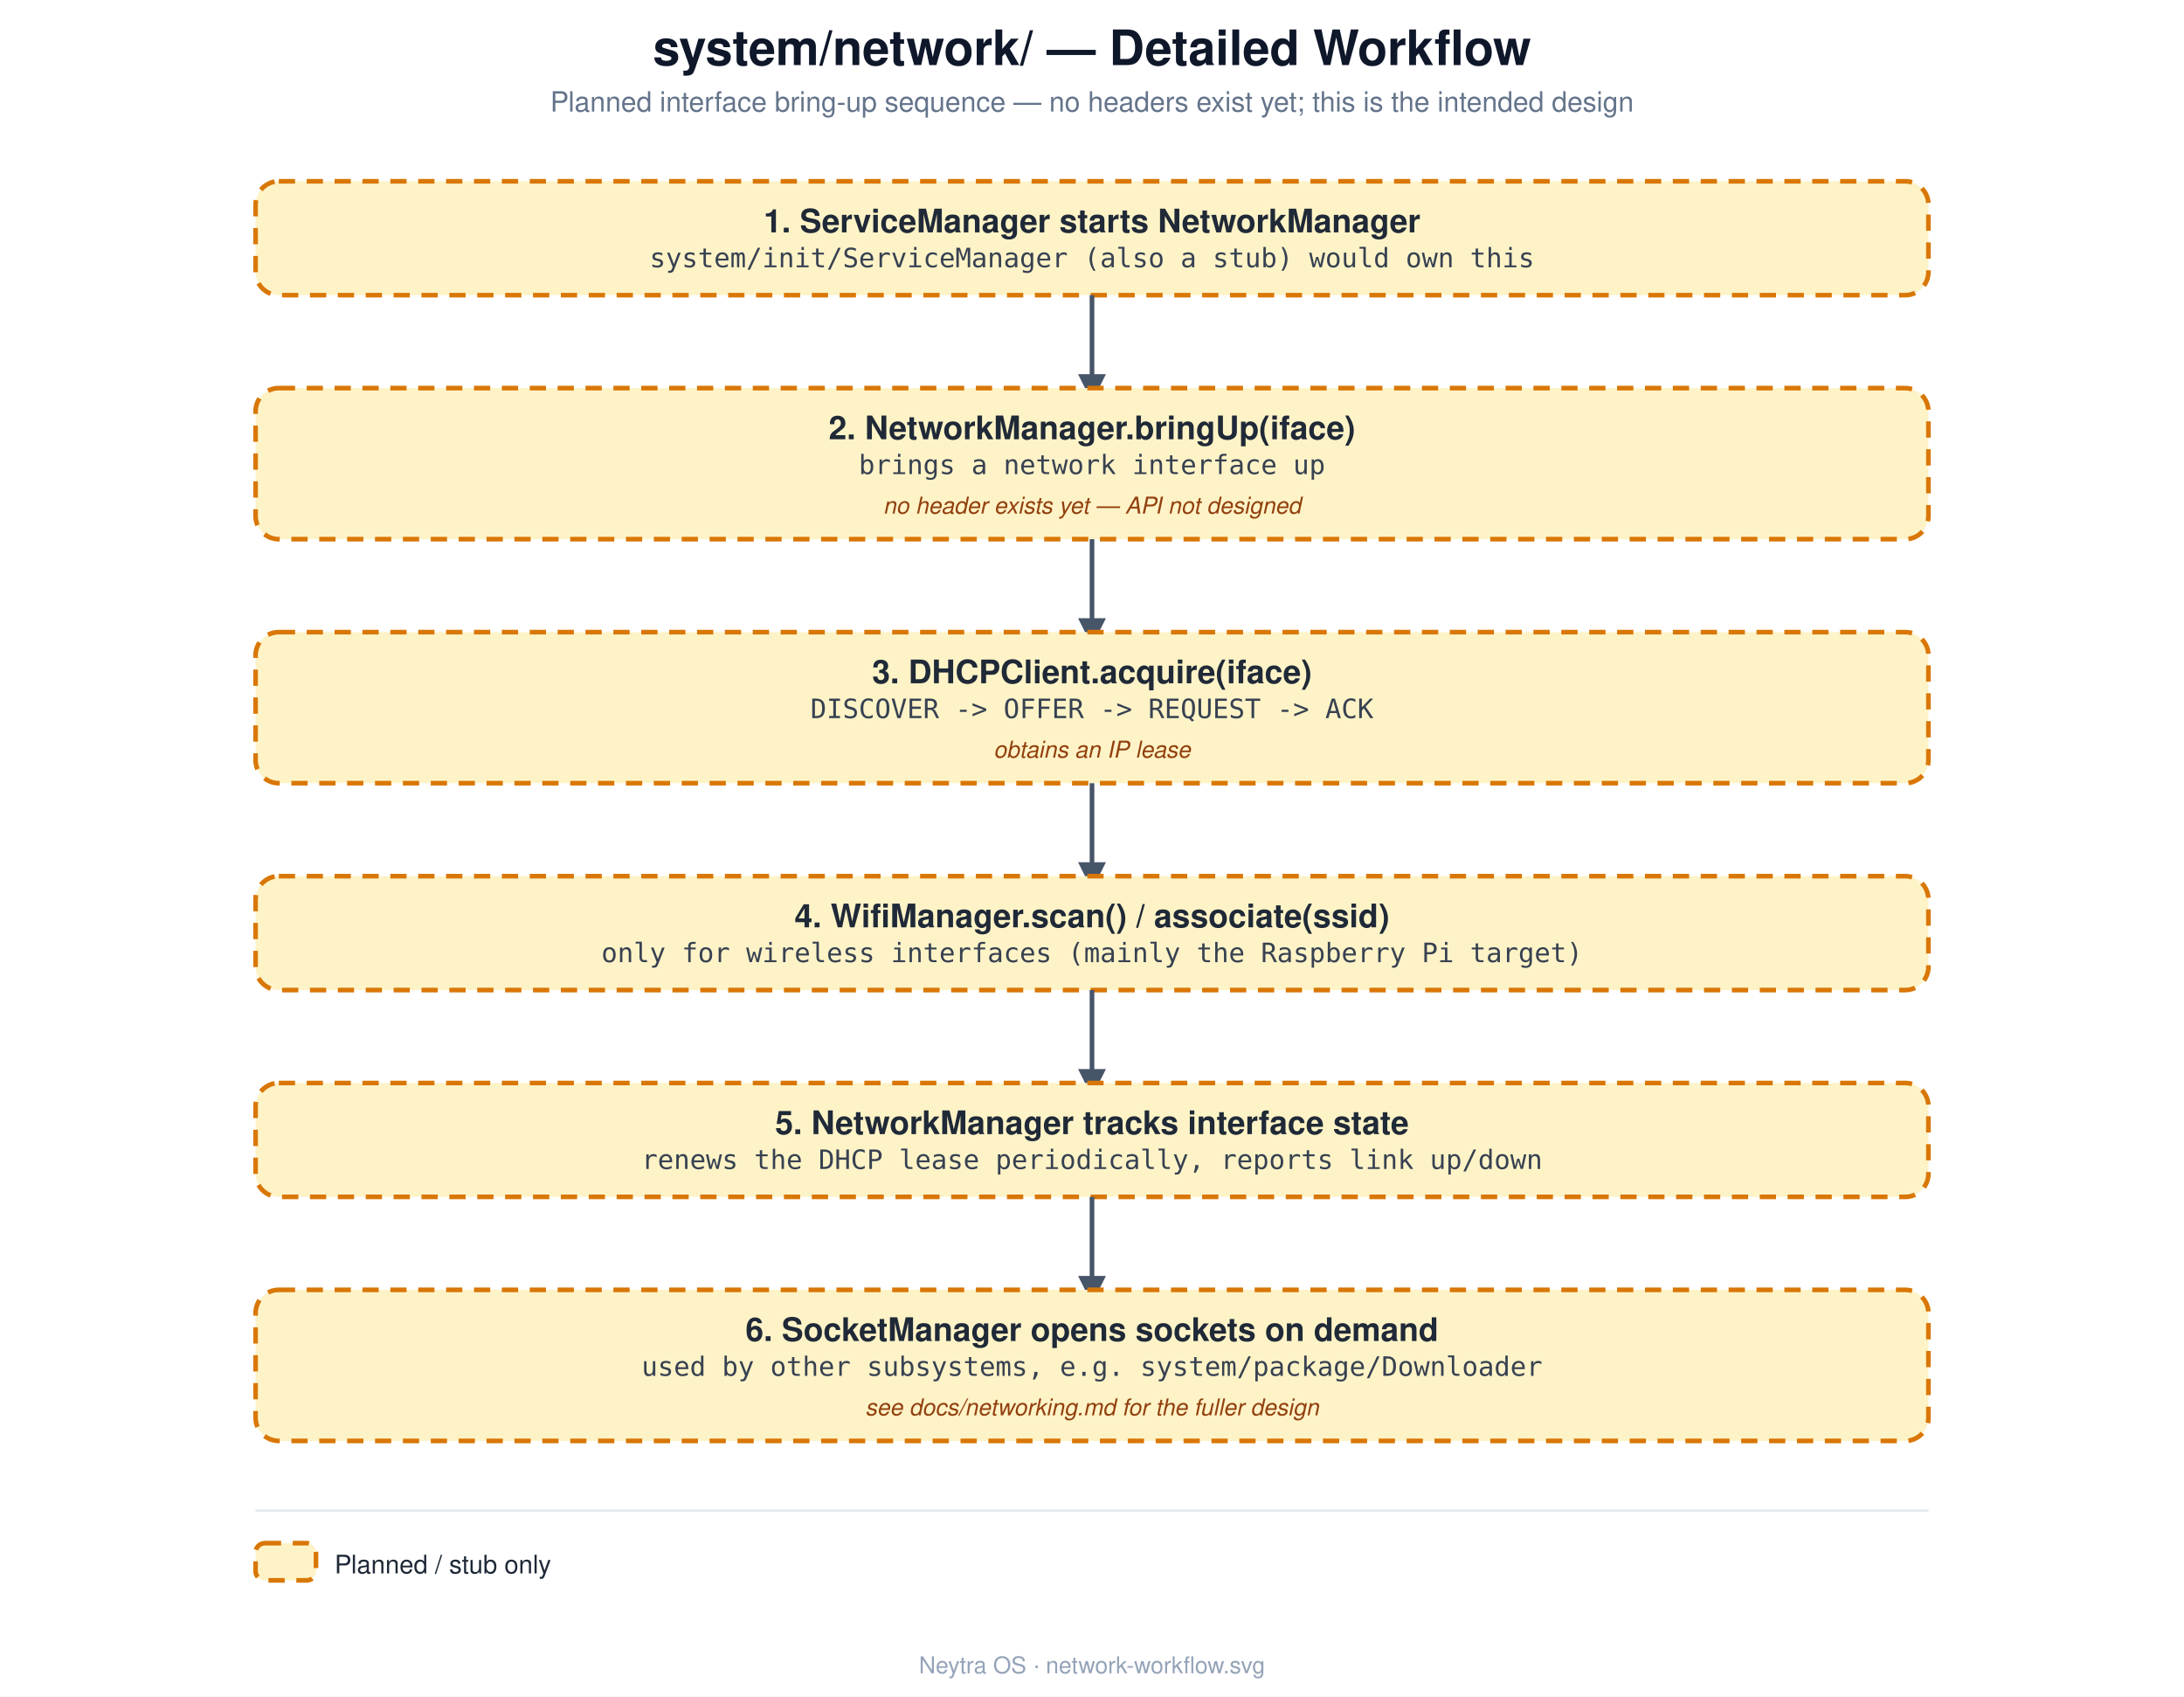
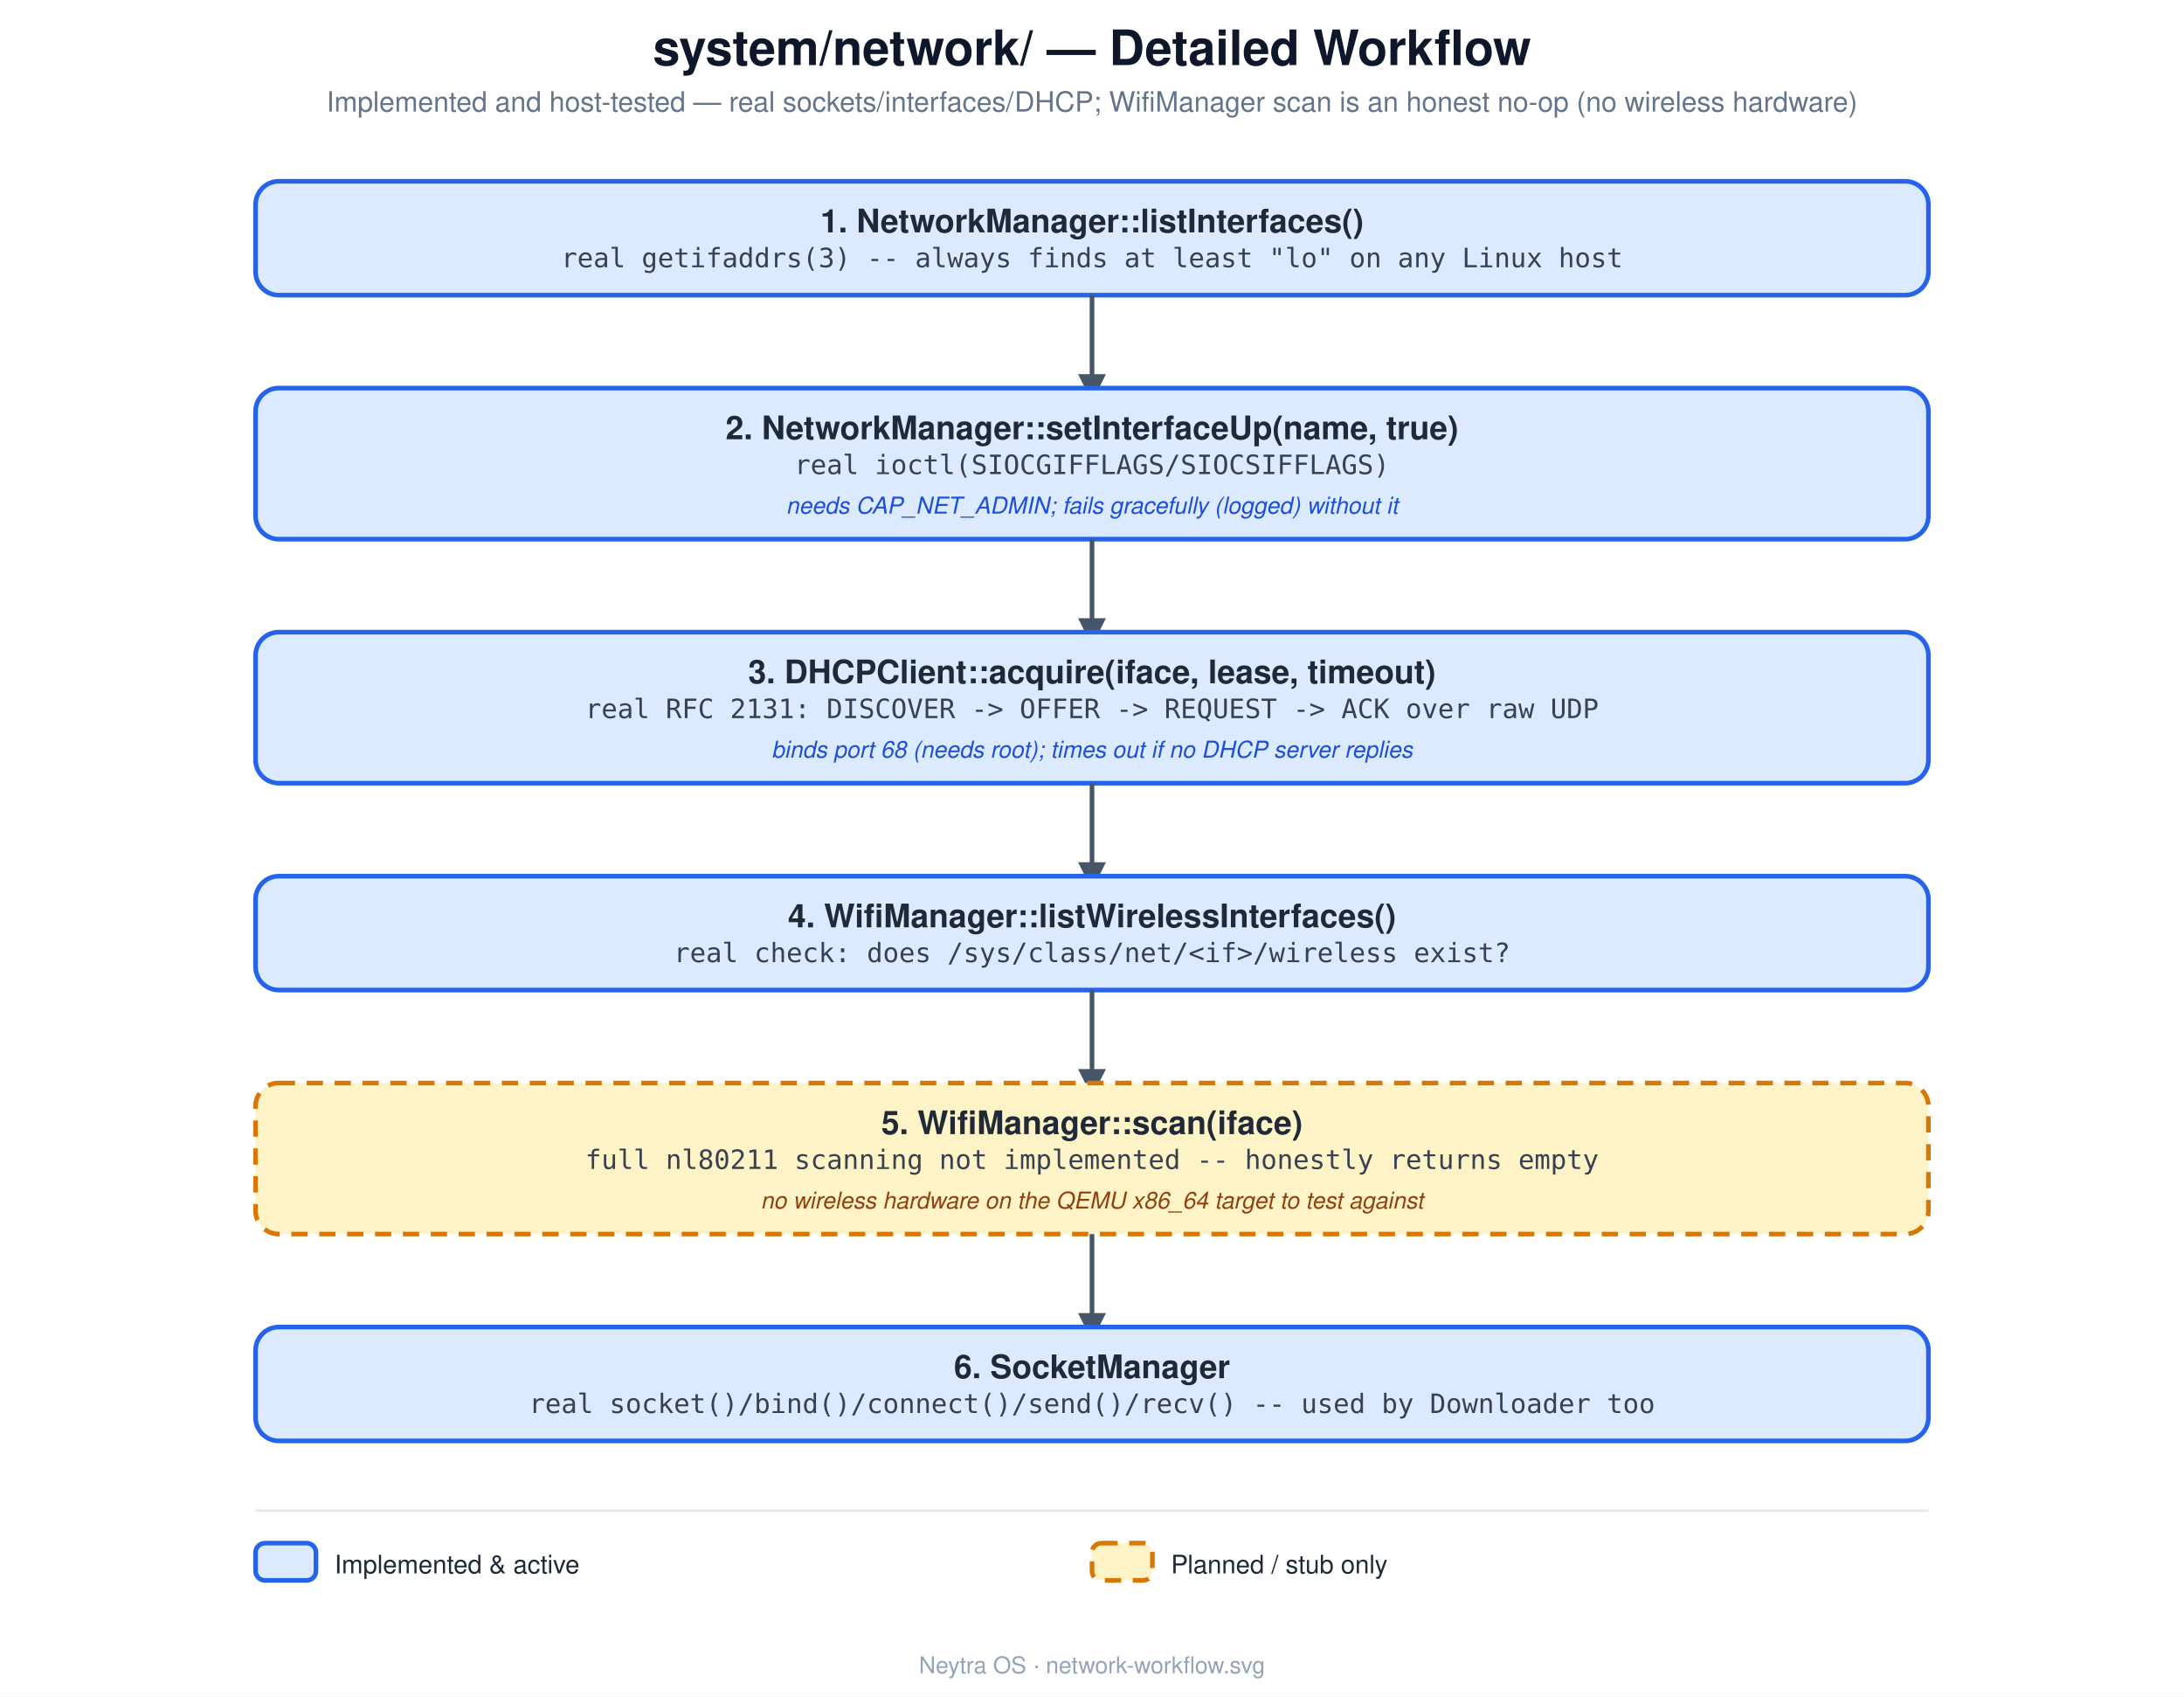
<svg xmlns="http://www.w3.org/2000/svg" viewBox="0 0 940 730" font-family="Segoe UI, Verdana, Helvetica, Arial, sans-serif">
  <defs>
    <marker id="arrow" viewBox="0 0 10 10" refX="5" refY="5" markerWidth="6" markerHeight="6" orient="auto-start-reverse">
      <path d="M0,0 L10,5 L0,10 z" fill="#475569" />
    </marker>
  </defs>
  <rect x="0" y="0" width="940" height="730" fill="#ffffff" />
  <text x="470" y="28" text-anchor="middle" font-size="21" font-weight="700" fill="#0f172a">system/network/ — Detailed Workflow</text>
-   <text x="470" y="48" text-anchor="middle" font-size="12" fill="#64748b">Planned interface bring-up sequence — no headers exist yet; this is the intended design</text>
-   <rect x="110" y="78" width="720" height="49" rx="10" fill="#fef3c7" stroke="#d97706" stroke-width="2" stroke-dasharray="7,5" />
-   <text x="470" y="100" text-anchor="middle" font-size="14" font-weight="700" fill="#1f2937">1. ServiceManager starts NetworkManager</text>
-   <text x="470" y="115" text-anchor="middle" font-size="11.5" font-family="Consolas, monospace" fill="#374151">system/init/ServiceManager (also a stub) would own this</text>
+   <text x="470" y="48" text-anchor="middle" font-size="12" fill="#64748b">Implemented and host-tested — real sockets/interfaces/DHCP; WifiManager scan is an honest no-op (no wireless hardware)</text>
+   <rect x="110" y="78" width="720" height="49" rx="10" fill="#dbeafe" stroke="#2563eb" stroke-width="2" />
+   <text x="470" y="100" text-anchor="middle" font-size="14" font-weight="700" fill="#1f2937">1. NetworkManager::listInterfaces()</text>
+   <text x="470" y="115" text-anchor="middle" font-size="11.5" font-family="Consolas, monospace" fill="#374151">real getifaddrs(3) -- always finds at least "lo" on any Linux host</text>
  <line x1="470" y1="127" x2="470" y2="167" stroke="#475569" stroke-width="2" marker-end="url(#arrow)" />
-   <rect x="110" y="167" width="720" height="65" rx="10" fill="#fef3c7" stroke="#d97706" stroke-width="2" stroke-dasharray="7,5" />
-   <text x="470" y="189" text-anchor="middle" font-size="14" font-weight="700" fill="#1f2937">2. NetworkManager.bringUp(iface)</text>
-   <text x="470" y="204" text-anchor="middle" font-size="11.5" font-family="Consolas, monospace" fill="#374151">brings a network interface up</text>
-   <text x="470" y="221" text-anchor="middle" font-size="10" font-style="italic" fill="#92400e">no header exists yet — API not designed</text>
+   <rect x="110" y="167" width="720" height="65" rx="10" fill="#dbeafe" stroke="#2563eb" stroke-width="2" />
+   <text x="470" y="189" text-anchor="middle" font-size="14" font-weight="700" fill="#1f2937">2. NetworkManager::setInterfaceUp(name, true)</text>
+   <text x="470" y="204" text-anchor="middle" font-size="11.5" font-family="Consolas, monospace" fill="#374151">real ioctl(SIOCGIFFLAGS/SIOCSIFFLAGS)</text>
+   <text x="470" y="221" text-anchor="middle" font-size="10" font-style="italic" fill="#1d4ed8">needs CAP_NET_ADMIN; fails gracefully (logged) without it</text>
  <line x1="470" y1="232" x2="470" y2="272" stroke="#475569" stroke-width="2" marker-end="url(#arrow)" />
-   <rect x="110" y="272" width="720" height="65" rx="10" fill="#fef3c7" stroke="#d97706" stroke-width="2" stroke-dasharray="7,5" />
-   <text x="470" y="294" text-anchor="middle" font-size="14" font-weight="700" fill="#1f2937">3. DHCPClient.acquire(iface)</text>
-   <text x="470" y="309" text-anchor="middle" font-size="11.5" font-family="Consolas, monospace" fill="#374151">DISCOVER -&gt; OFFER -&gt; REQUEST -&gt; ACK</text>
-   <text x="470" y="326" text-anchor="middle" font-size="10" font-style="italic" fill="#92400e">obtains an IP lease</text>
+   <rect x="110" y="272" width="720" height="65" rx="10" fill="#dbeafe" stroke="#2563eb" stroke-width="2" />
+   <text x="470" y="294" text-anchor="middle" font-size="14" font-weight="700" fill="#1f2937">3. DHCPClient::acquire(iface, lease, timeout)</text>
+   <text x="470" y="309" text-anchor="middle" font-size="11.5" font-family="Consolas, monospace" fill="#374151">real RFC 2131: DISCOVER -&gt; OFFER -&gt; REQUEST -&gt; ACK over raw UDP</text>
+   <text x="470" y="326" text-anchor="middle" font-size="10" font-style="italic" fill="#1d4ed8">binds port 68 (needs root); times out if no DHCP server replies</text>
  <line x1="470" y1="337" x2="470" y2="377" stroke="#475569" stroke-width="2" marker-end="url(#arrow)" />
-   <rect x="110" y="377" width="720" height="49" rx="10" fill="#fef3c7" stroke="#d97706" stroke-width="2" stroke-dasharray="7,5" />
-   <text x="470" y="399" text-anchor="middle" font-size="14" font-weight="700" fill="#1f2937">4. WifiManager.scan() / associate(ssid)</text>
-   <text x="470" y="414" text-anchor="middle" font-size="11.5" font-family="Consolas, monospace" fill="#374151">only for wireless interfaces (mainly the Raspberry Pi target)</text>
+   <rect x="110" y="377" width="720" height="49" rx="10" fill="#dbeafe" stroke="#2563eb" stroke-width="2" />
+   <text x="470" y="399" text-anchor="middle" font-size="14" font-weight="700" fill="#1f2937">4. WifiManager::listWirelessInterfaces()</text>
+   <text x="470" y="414" text-anchor="middle" font-size="11.5" font-family="Consolas, monospace" fill="#374151">real check: does /sys/class/net/&lt;if&gt;/wireless exist?</text>
  <line x1="470" y1="426" x2="470" y2="466" stroke="#475569" stroke-width="2" marker-end="url(#arrow)" />
-   <rect x="110" y="466" width="720" height="49" rx="10" fill="#fef3c7" stroke="#d97706" stroke-width="2" stroke-dasharray="7,5" />
-   <text x="470" y="488" text-anchor="middle" font-size="14" font-weight="700" fill="#1f2937">5. NetworkManager tracks interface state</text>
-   <text x="470" y="503" text-anchor="middle" font-size="11.5" font-family="Consolas, monospace" fill="#374151">renews the DHCP lease periodically, reports link up/down</text>
-   <line x1="470" y1="515" x2="470" y2="555" stroke="#475569" stroke-width="2" marker-end="url(#arrow)" />
-   <rect x="110" y="555" width="720" height="65" rx="10" fill="#fef3c7" stroke="#d97706" stroke-width="2" stroke-dasharray="7,5" />
-   <text x="470" y="577" text-anchor="middle" font-size="14" font-weight="700" fill="#1f2937">6. SocketManager opens sockets on demand</text>
-   <text x="470" y="592" text-anchor="middle" font-size="11.5" font-family="Consolas, monospace" fill="#374151">used by other subsystems, e.g. system/package/Downloader</text>
-   <text x="470" y="609" text-anchor="middle" font-size="10" font-style="italic" fill="#92400e">see docs/networking.md for the fuller design</text>
+   <rect x="110" y="466" width="720" height="65" rx="10" fill="#fef3c7" stroke="#d97706" stroke-width="2" stroke-dasharray="7,5" />
+   <text x="470" y="488" text-anchor="middle" font-size="14" font-weight="700" fill="#1f2937">5. WifiManager::scan(iface)</text>
+   <text x="470" y="503" text-anchor="middle" font-size="11.5" font-family="Consolas, monospace" fill="#374151">full nl80211 scanning not implemented -- honestly returns empty</text>
+   <text x="470" y="520" text-anchor="middle" font-size="10" font-style="italic" fill="#92400e">no wireless hardware on the QEMU x86_64 target to test against</text>
+   <line x1="470" y1="531" x2="470" y2="571" stroke="#475569" stroke-width="2" marker-end="url(#arrow)" />
+   <rect x="110" y="571" width="720" height="49" rx="10" fill="#dbeafe" stroke="#2563eb" stroke-width="2" />
+   <text x="470" y="593" text-anchor="middle" font-size="14" font-weight="700" fill="#1f2937">6. SocketManager</text>
+   <text x="470" y="608" text-anchor="middle" font-size="11.5" font-family="Consolas, monospace" fill="#374151">real socket()/bind()/connect()/send()/recv() -- used by Downloader too</text>
  <line x1="110" y1="650" x2="830" y2="650" stroke="#e2e8f0" stroke-width="1" />
-   <rect x="110" y="664" width="26" height="16" rx="4" fill="#fef3c7" stroke="#d97706" stroke-width="2" stroke-dasharray="7,5" />
-   <text x="144" y="677" font-size="11" fill="#1f2937">Planned / stub only</text>
+   <rect x="110" y="664" width="26" height="16" rx="4" fill="#dbeafe" stroke="#2563eb" stroke-width="2" />
+   <text x="144" y="677" font-size="11" fill="#1f2937">Implemented &amp; active</text>
+   <rect x="470" y="664" width="26" height="16" rx="4" fill="#fef3c7" stroke="#d97706" stroke-width="2" stroke-dasharray="7,5" />
+   <text x="504" y="677" font-size="11" fill="#1f2937">Planned / stub only</text>
  <text x="470" y="720" text-anchor="middle" font-size="10" fill="#94a3b8">Neytra OS · network-workflow.svg</text>
</svg>
